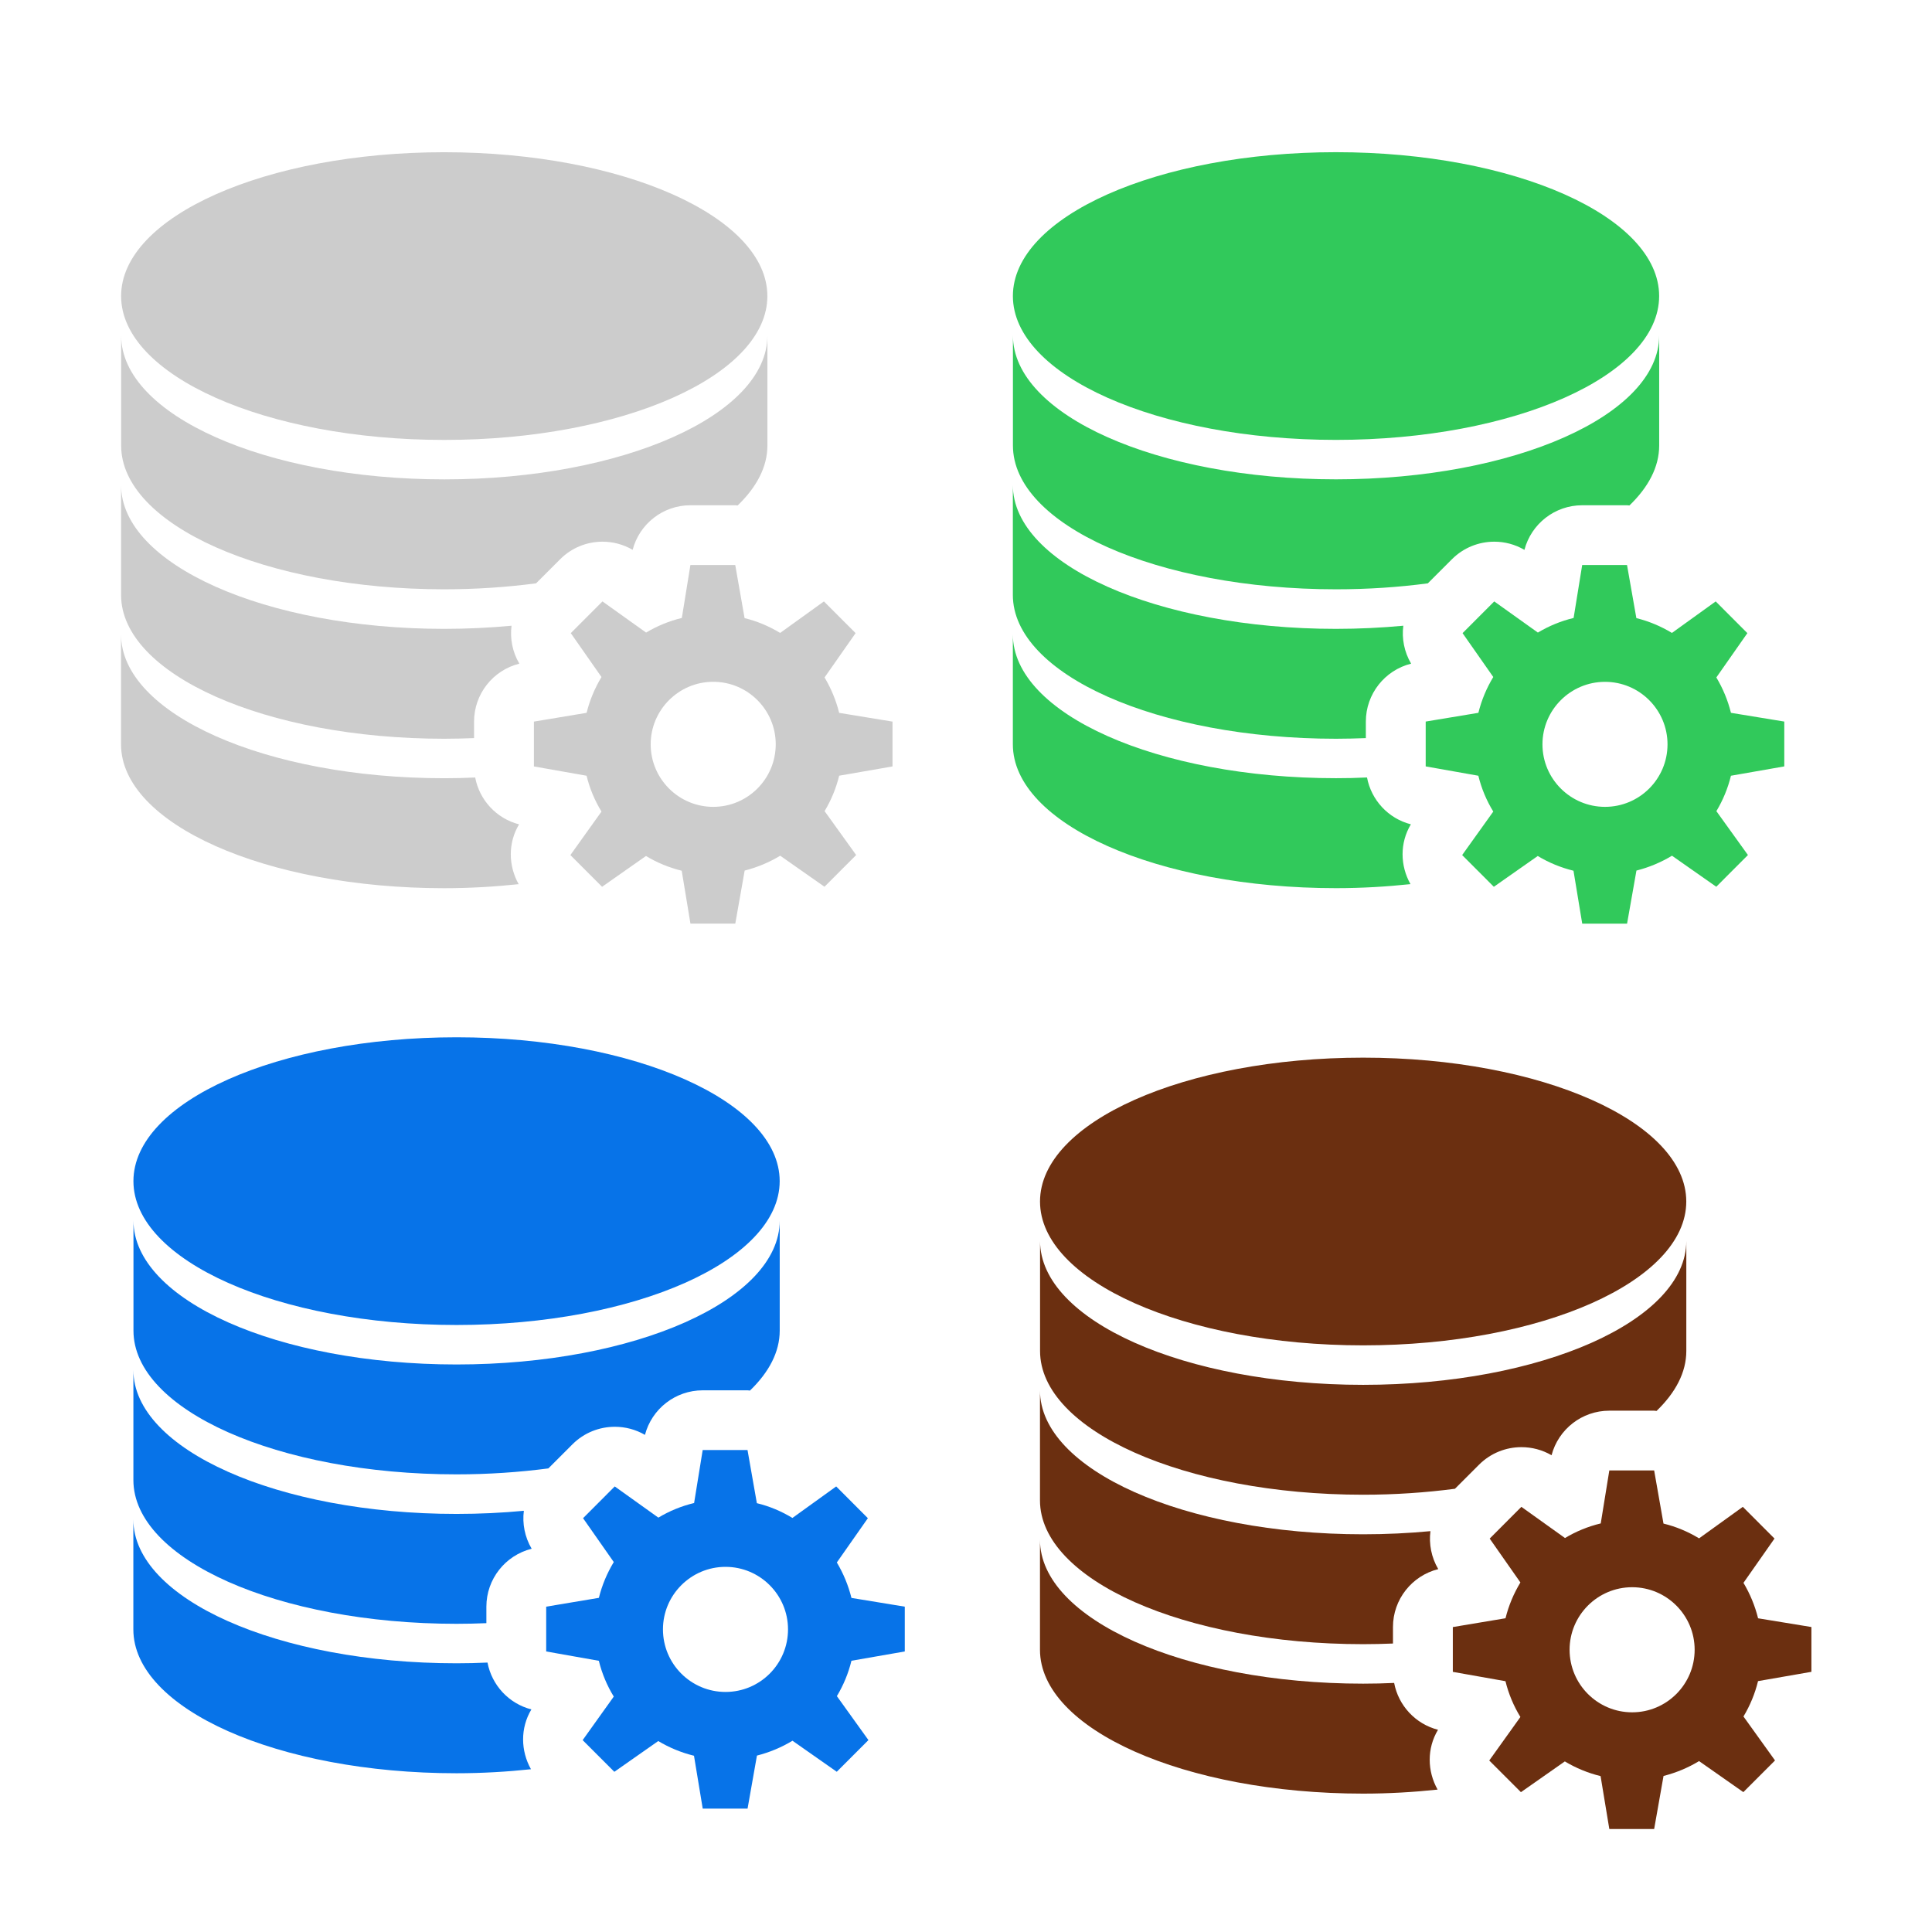
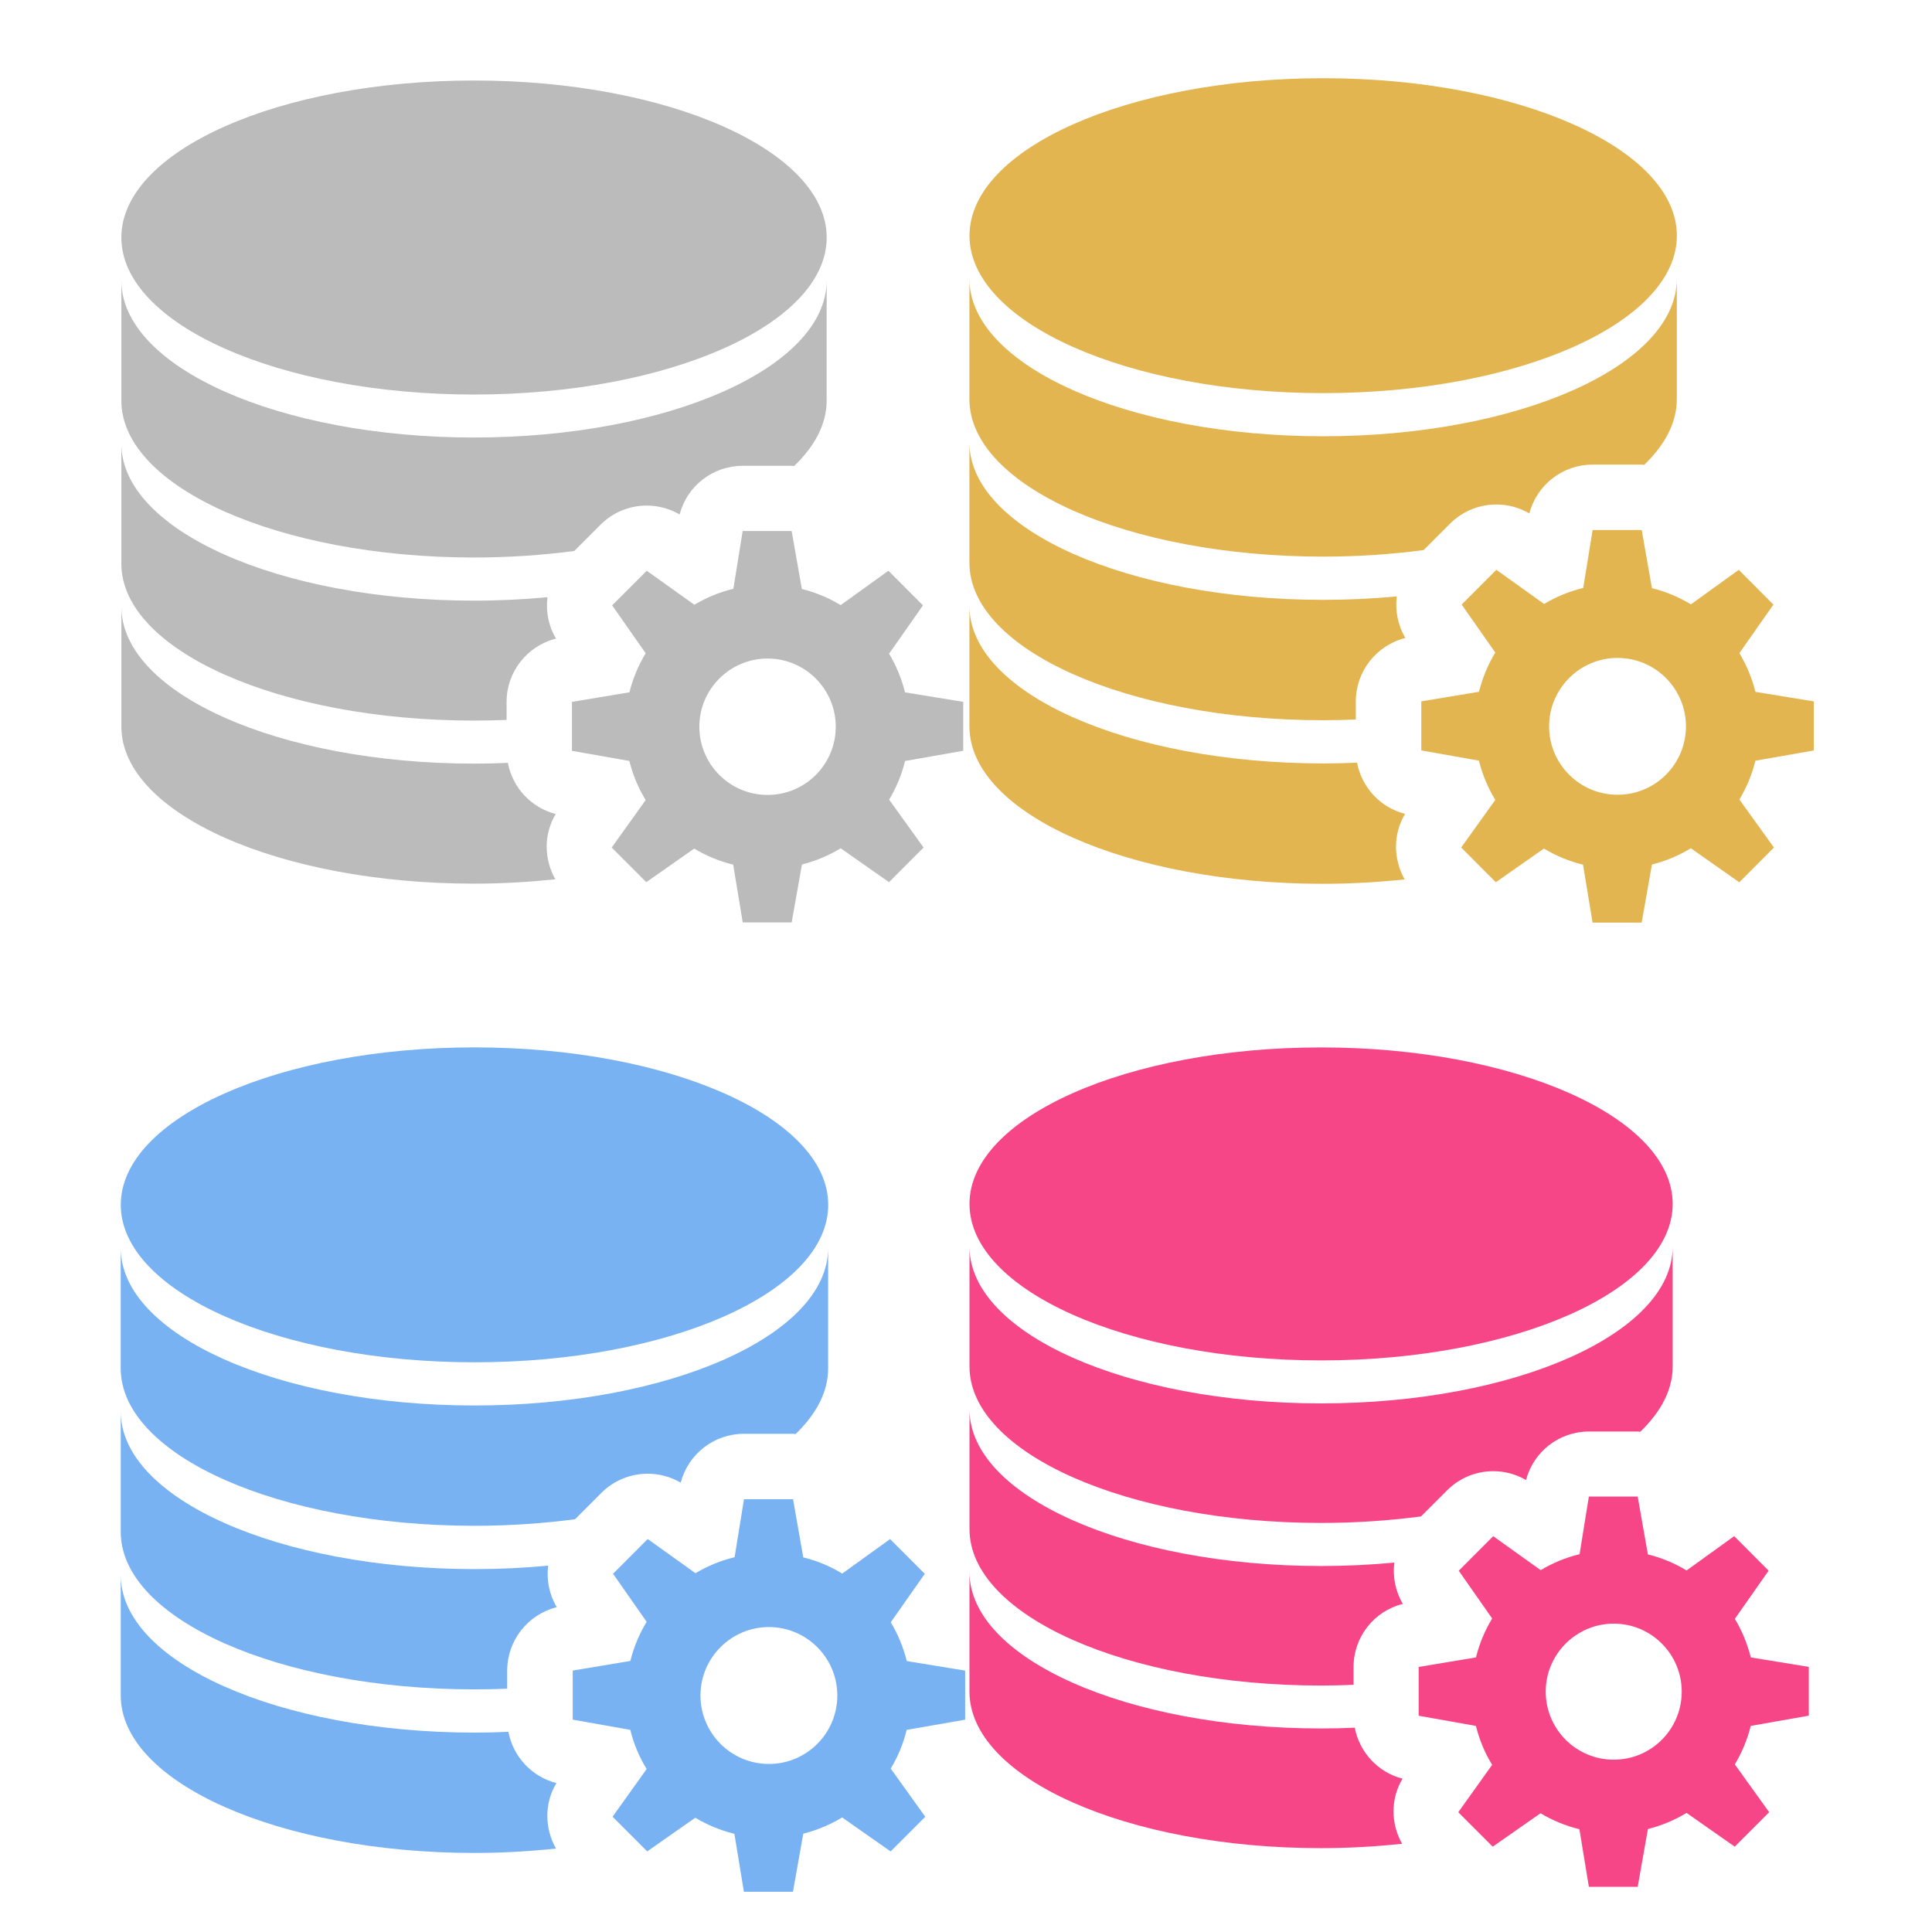
<svg xmlns="http://www.w3.org/2000/svg" version="1.1" id="Layer_1" x="0px" y="0px" width="48px" height="48px" viewBox="0 0 48 48" enable-background="new 0 0 48 48" xml:space="preserve">
  <g>
-     <ellipse fill="#31C95B" cx="33.193" cy="7.355" rx="8.028" ry="3.574" />
-     <path fill="#31C95B" d="M35.053,20.48c-0.563-0.144-0.984-0.603-1.09-1.164c-0.255,0.013-0.511,0.018-0.77,0.018   c-4.436,0-8.029-1.599-8.029-3.574c0,0.824,0,1.375,0,2.732c0,1.975,3.594,3.574,8.029,3.574c0.637,0,1.255-0.037,1.85-0.1   C34.785,21.509,34.774,20.942,35.053,20.48z" />
-     <path fill="#31C95B" d="M33.193,18.354c0.25,0,0.497-0.007,0.741-0.016v-0.41c0-0.687,0.47-1.276,1.125-1.44   c-0.172-0.291-0.235-0.624-0.194-0.942c-0.539,0.05-1.099,0.078-1.672,0.078c-4.436,0-8.029-1.6-8.029-3.574   c0,0.824,0,1.375,0,2.732C25.165,16.755,28.758,18.354,33.193,18.354z" />
-     <path fill="#31C95B" d="M33.193,14.641c0.792,0,1.557-0.052,2.281-0.148l0.6-0.6c0.288-0.288,0.668-0.435,1.051-0.435   c0.259,0,0.516,0.067,0.749,0.203c0.169-0.646,0.756-1.108,1.435-1.108h1.114c0.021,0,0.04,0.005,0.06,0.005   c0.471-0.454,0.739-0.957,0.739-1.49c0-0.726,0-1.481,0-2.733c0,1.975-3.595,3.574-8.029,3.574c-4.436,0-8.027-1.6-8.027-3.574   c0,0.825,0,1.375,0,2.733C25.165,13.042,28.758,14.641,33.193,14.641z" />
+     <ellipse fill="#E3B551" cx="32.874" cy="5.855" rx="8.787" ry="3.912" />
+     <path fill="#E3B551" d="M34.909,20.221c-0.617-0.158-1.078-0.66-1.193-1.274c-0.279,0.014-0.559,0.02-0.842,0.02   c-4.855,0-8.789-1.75-8.789-3.912c0,0.902,0,1.505,0,2.991c0,2.162,3.934,3.912,8.789,3.912c0.696,0,1.373-0.041,2.024-0.109   C34.616,21.347,34.604,20.727,34.909,20.221z" />
+     <path fill="#E3B551" d="M32.874,17.894c0.273,0,0.544-0.008,0.811-0.018v-0.449c0-0.751,0.515-1.397,1.231-1.577   c-0.188-0.318-0.258-0.683-0.213-1.032c-0.59,0.055-1.202,0.085-1.829,0.085c-4.855,0-8.789-1.75-8.789-3.912   c0,0.902,0,1.505,0,2.991C24.086,16.144,28.019,17.894,32.874,17.894z" />
+     <path fill="#E3B551" d="M32.874,13.829c0.866,0,1.703-0.057,2.496-0.163l0.656-0.656c0.315-0.315,0.731-0.476,1.15-0.476   c0.283,0,0.564,0.073,0.82,0.222c0.185-0.708,0.827-1.213,1.57-1.213h1.22c0.022,0,0.043,0.006,0.064,0.006   c0.516-0.497,0.81-1.048,0.81-1.631c0-0.794,0-1.622,0-2.991c0,2.161-3.935,3.912-8.789,3.912s-8.786-1.751-8.786-3.912   c0,0.903,0,1.505,0,2.991C24.086,12.079,28.019,13.829,32.874,13.829z" />
  </g>
  <g>
-     <path fill="#31C95B" d="M44.33,19.041v-1.114l-1.325-0.217c-0.078-0.314-0.201-0.608-0.363-0.879l0.771-1.101l-0.787-0.788   l-1.087,0.783c-0.271-0.164-0.568-0.29-0.884-0.368l-0.232-1.319h-1.114l-0.213,1.315c-0.317,0.076-0.615,0.2-0.888,0.363   l-1.084-0.774l-0.787,0.788l0.763,1.09c-0.165,0.273-0.291,0.571-0.37,0.89l-1.309,0.217v1.114l1.308,0.232   c0.078,0.319,0.204,0.618,0.371,0.89l-0.773,1.081l0.787,0.788l1.091-0.765c0.274,0.165,0.571,0.288,0.888,0.366l0.217,1.315h1.114   l0.233-1.319c0.315-0.08,0.612-0.205,0.883-0.369l1.1,0.771l0.787-0.788l-0.784-1.09c0.162-0.27,0.285-0.565,0.362-0.88   L44.33,19.041z M39.876,20.046c-0.856,0-1.554-0.695-1.554-1.553c0-0.856,0.697-1.553,1.554-1.553c0.857,0,1.553,0.697,1.553,1.553   C41.429,19.351,40.733,20.046,39.876,20.046z" />
+     <path fill="#E3B551" d="M45.063,18.645v-1.219l-1.45-0.237c-0.086-0.344-0.221-0.666-0.398-0.963l0.845-1.205l-0.861-0.863   l-1.189,0.857c-0.298-0.18-0.622-0.317-0.968-0.402l-0.254-1.444h-1.22l-0.233,1.439c-0.348,0.083-0.674,0.219-0.972,0.397   l-1.187-0.848l-0.861,0.863l0.835,1.193c-0.181,0.299-0.318,0.625-0.405,0.974l-1.433,0.238v1.219l1.432,0.254   c0.085,0.349,0.224,0.676,0.406,0.975l-0.847,1.183l0.861,0.863l1.194-0.837c0.3,0.181,0.625,0.315,0.972,0.401l0.237,1.439h1.22   l0.255-1.443c0.346-0.087,0.67-0.224,0.967-0.404l1.203,0.845l0.861-0.863l-0.858-1.193c0.178-0.296,0.313-0.619,0.397-0.964   L45.063,18.645z M40.188,19.746c-0.938,0-1.701-0.761-1.701-1.7c0-0.937,0.764-1.7,1.701-1.7c0.938,0,1.699,0.763,1.699,1.7   C41.888,18.984,41.127,19.746,40.188,19.746z" />
  </g>
  <g>
    <g>
-       <ellipse fill="#CCCCCC" cx="11.037" cy="7.356" rx="8.028" ry="3.574" />
-       <path fill="#CCCCCC" d="M12.896,20.481c-0.563-0.145-0.984-0.604-1.09-1.164c-0.255,0.012-0.511,0.018-0.77,0.018    c-4.436,0-8.029-1.599-8.029-3.574c0,0.824,0,1.375,0,2.732c0,1.975,3.594,3.574,8.029,3.574c0.637,0,1.255-0.037,1.85-0.1    C12.629,21.509,12.618,20.943,12.896,20.481z" />
-       <path fill="#CCCCCC" d="M11.037,18.354c0.25,0,0.497-0.007,0.741-0.016v-0.41c0-0.687,0.47-1.276,1.125-1.44    c-0.172-0.29-0.235-0.624-0.194-0.942c-0.539,0.05-1.099,0.078-1.672,0.078c-4.436,0-8.029-1.6-8.029-3.574    c0,0.824,0,1.375,0,2.732C3.009,16.755,6.602,18.354,11.037,18.354z" />
-       <path fill="#CCCCCC" d="M11.037,14.641c0.792,0,1.557-0.053,2.281-0.148l0.6-0.6c0.288-0.288,0.668-0.435,1.051-0.435    c0.259,0,0.516,0.067,0.749,0.202c0.169-0.646,0.756-1.107,1.435-1.107h1.114c0.021,0,0.04,0.005,0.06,0.005    c0.471-0.454,0.739-0.957,0.739-1.489c0-0.727,0-1.482,0-2.733c0,1.975-3.595,3.574-8.029,3.574c-4.436,0-8.027-1.6-8.027-3.574    c0,0.825,0,1.376,0,2.733C3.009,13.042,6.602,14.641,11.037,14.641z" />
+       <ellipse fill="#BBBBBB" cx="11.777" cy="5.901" rx="8.762" ry="3.901" />
+       <path fill="#BBBBBB" d="M13.807,20.224c-0.615-0.158-1.074-0.659-1.189-1.271c-0.278,0.013-0.557,0.019-0.84,0.019    c-4.84,0-8.762-1.745-8.762-3.9c0,0.899,0,1.5,0,2.982c0,2.155,3.922,3.9,8.762,3.9c0.695,0,1.37-0.041,2.019-0.108    C13.515,21.346,13.503,20.728,13.807,20.224z" />
+       <path fill="#BBBBBB" d="M11.777,17.903c0.273,0,0.542-0.007,0.809-0.017v-0.448c0-0.749,0.513-1.393,1.228-1.572    c-0.188-0.316-0.257-0.681-0.212-1.028c-0.588,0.054-1.199,0.085-1.825,0.085c-4.84,0-8.762-1.746-8.762-3.9    c0,0.899,0,1.5,0,2.982C3.016,16.158,6.937,17.903,11.777,17.903z" />
+       <path fill="#BBBBBB" d="M11.777,13.851c0.865,0,1.699-0.058,2.49-0.162l0.654-0.654c0.314-0.314,0.729-0.474,1.147-0.474    c0.282,0,0.563,0.073,0.817,0.22c0.184-0.706,0.825-1.208,1.565-1.208h1.216c0.022,0,0.044,0.005,0.065,0.005    c0.514-0.496,0.807-1.044,0.807-1.625c0-0.793,0-1.618,0-2.983c0,2.155-3.923,3.9-8.763,3.9c-4.84,0-8.76-1.746-8.76-3.9    c0,0.9,0,1.501,0,2.983C3.016,12.105,6.937,13.851,11.777,13.851z" />
    </g>
    <g>
-       <path fill="#CCCCCC" d="M22.174,19.042v-1.114l-1.325-0.217c-0.078-0.313-0.201-0.608-0.363-0.88l0.771-1.101l-0.787-0.788    l-1.087,0.783c-0.271-0.164-0.568-0.291-0.884-0.368l-0.232-1.319h-1.114l-0.213,1.315c-0.317,0.076-0.615,0.2-0.888,0.363    l-1.084-0.774l-0.787,0.788l0.763,1.091c-0.165,0.273-0.291,0.57-0.37,0.889l-1.309,0.218v1.114l1.308,0.231    c0.078,0.319,0.204,0.618,0.371,0.89l-0.773,1.081l0.787,0.788l1.091-0.765c0.274,0.165,0.571,0.288,0.888,0.366l0.217,1.314    h1.114l0.233-1.318c0.315-0.08,0.612-0.205,0.883-0.369l1.1,0.771l0.787-0.788l-0.784-1.091c0.162-0.27,0.285-0.564,0.362-0.88    L22.174,19.042z M17.72,20.046c-0.856,0-1.554-0.695-1.554-1.554c0-0.855,0.697-1.553,1.554-1.553    c0.857,0,1.553,0.697,1.553,1.553C19.272,19.351,18.577,20.046,17.72,20.046z" />
+       <path fill="#BBBBBB" d="M23.931,18.653v-1.216l-1.446-0.236c-0.085-0.342-0.219-0.664-0.396-0.96l0.842-1.201l-0.859-0.86    l-1.186,0.854c-0.296-0.179-0.62-0.317-0.964-0.401l-0.254-1.44h-1.216l-0.232,1.436c-0.346,0.083-0.671,0.218-0.969,0.396    l-1.183-0.845l-0.859,0.86l0.833,1.19c-0.18,0.298-0.318,0.623-0.404,0.97l-1.428,0.238v1.216l1.427,0.252    c0.085,0.349,0.223,0.674,0.405,0.971l-0.844,1.18l0.859,0.86l1.19-0.834c0.3,0.18,0.624,0.314,0.969,0.399l0.237,1.435h1.216    l0.255-1.439c0.344-0.087,0.668-0.224,0.963-0.403l1.2,0.842l0.859-0.86l-0.856-1.19c0.177-0.294,0.312-0.616,0.396-0.96    L23.931,18.653z M19.07,19.75c-0.935,0-1.695-0.759-1.695-1.695c0-0.934,0.761-1.694,1.695-1.694c0.936,0,1.694,0.761,1.694,1.694    C20.765,18.991,20.006,19.75,19.07,19.75z" />
    </g>
  </g>
  <g>
    <g>
-       <ellipse fill="#0773E8" cx="11.343" cy="29.345" rx="8.028" ry="3.574" />
-       <path fill="#0773E8" d="M13.202,42.47c-0.563-0.145-0.984-0.604-1.09-1.164c-0.255,0.012-0.511,0.018-0.77,0.018    c-4.436,0-8.029-1.598-8.029-3.574c0,0.824,0,1.375,0,2.732c0,1.975,3.594,3.574,8.029,3.574c0.637,0,1.255-0.037,1.85-0.1    C12.935,43.499,12.924,42.933,13.202,42.47z" />
-       <path fill="#0773E8" d="M11.343,40.343c0.25,0,0.497-0.006,0.741-0.016v-0.41c0-0.686,0.47-1.275,1.125-1.439    c-0.172-0.291-0.235-0.625-0.194-0.943c-0.539,0.051-1.099,0.078-1.672,0.078c-4.436,0-8.029-1.6-8.029-3.574    c0,0.824,0,1.375,0,2.732C3.314,38.745,6.907,40.343,11.343,40.343z" />
-       <path fill="#0773E8" d="M11.343,36.63c0.792,0,1.557-0.053,2.281-0.148l0.6-0.6c0.288-0.287,0.668-0.434,1.051-0.434    c0.259,0,0.516,0.066,0.749,0.201c0.169-0.646,0.756-1.107,1.435-1.107h1.114c0.021,0,0.04,0.006,0.06,0.006    c0.471-0.455,0.739-0.957,0.739-1.49c0-0.727,0-1.482,0-2.733c0,1.976-3.595,3.575-8.029,3.575c-4.436,0-8.027-1.6-8.027-3.575    c0,0.825,0,1.376,0,2.733C3.314,35.03,6.907,36.63,11.343,36.63z" />
+       <ellipse fill="#78B2F2" cx="11.789" cy="29.934" rx="8.788" ry="3.912" />
+       <path fill="#78B2F2" d="M13.824,44.3c-0.617-0.158-1.077-0.66-1.193-1.274c-0.279,0.014-0.559,0.02-0.842,0.02    C6.934,43.045,3,41.296,3,39.133c0,0.902,0,1.505,0,2.991c0,2.161,3.934,3.912,8.789,3.912c0.697,0,1.374-0.041,2.024-0.109    C13.531,45.427,13.519,44.807,13.824,44.3z" />
+       <path fill="#78B2F2" d="M11.789,41.972c0.274,0,0.544-0.006,0.812-0.017v-0.449c0-0.751,0.514-1.396,1.231-1.576    c-0.188-0.318-0.258-0.684-0.213-1.032c-0.59,0.056-1.203,0.086-1.83,0.086C6.934,38.983,3,37.232,3,35.071    c0,0.901,0,1.505,0,2.99C3.001,40.223,6.934,41.972,11.789,41.972z" />
+       <path fill="#78B2F2" d="M11.789,37.908c0.867,0,1.704-0.059,2.497-0.163l0.656-0.656c0.315-0.314,0.731-0.475,1.15-0.475    c0.283,0,0.564,0.073,0.82,0.221c0.185-0.708,0.827-1.213,1.57-1.213h1.219c0.022,0,0.044,0.007,0.065,0.007    c0.515-0.498,0.809-1.048,0.809-1.631c0-0.796,0-1.623,0-2.992c0,2.162-3.935,3.913-8.789,3.913c-4.855,0-8.787-1.751-8.787-3.913    c0,0.903,0,1.506,0,2.992C3.001,36.157,6.934,37.908,11.789,37.908z" />
    </g>
    <g>
-       <path fill="#0773E8" d="M22.479,41.03v-1.113L21.154,39.7c-0.078-0.314-0.201-0.609-0.363-0.881l0.771-1.1l-0.787-0.789    l-1.087,0.783c-0.271-0.164-0.568-0.291-0.884-0.367l-0.232-1.32h-1.114l-0.213,1.316c-0.317,0.076-0.615,0.199-0.888,0.363    l-1.084-0.775l-0.787,0.789l0.763,1.09c-0.165,0.273-0.291,0.57-0.37,0.889l-1.309,0.219v1.113l1.308,0.232    c0.078,0.318,0.204,0.617,0.371,0.889l-0.773,1.082l0.787,0.787l1.091-0.764c0.274,0.164,0.571,0.287,0.888,0.365l0.217,1.314    h1.114l0.233-1.318c0.315-0.08,0.612-0.205,0.883-0.369l1.1,0.771l0.787-0.787l-0.784-1.092c0.162-0.27,0.285-0.564,0.362-0.879    L22.479,41.03z M18.025,42.036c-0.856,0-1.554-0.695-1.554-1.555c0-0.855,0.697-1.553,1.554-1.553    c0.857,0,1.553,0.697,1.553,1.553C19.578,41.341,18.883,42.036,18.025,42.036z" />
+       <path fill="#78B2F2" d="M23.979,42.725v-1.219l-1.45-0.237c-0.086-0.345-0.22-0.667-0.398-0.964l0.845-1.204l-0.862-0.863    l-1.189,0.857c-0.297-0.18-0.622-0.319-0.968-0.402l-0.254-1.445h-1.219l-0.233,1.441c-0.347,0.083-0.673,0.218-0.972,0.397    l-1.187-0.849l-0.861,0.863l0.835,1.193c-0.181,0.299-0.319,0.624-0.405,0.973l-1.432,0.239v1.219l1.431,0.254    c0.085,0.349,0.223,0.676,0.406,0.973l-0.847,1.185l0.861,0.861l1.194-0.836c0.3,0.18,0.625,0.314,0.972,0.4L18.482,47h1.219    l0.256-1.443c0.345-0.087,0.67-0.225,0.966-0.403l1.204,0.844l0.861-0.861L22.13,43.94c0.178-0.295,0.312-0.617,0.396-0.962    L23.979,42.725z M19.103,43.825c-0.937,0-1.7-0.761-1.7-1.701c0-0.937,0.763-1.7,1.7-1.7c0.939,0,1.7,0.764,1.7,1.7    C20.803,43.064,20.042,43.825,19.103,43.825z" />
    </g>
  </g>
  <g>
    <g>
-       <ellipse fill="#6B2F10" cx="33.867" cy="29.851" rx="8.028" ry="3.574" />
-       <path fill="#6B2F10" d="M35.727,42.976c-0.563-0.145-0.984-0.604-1.09-1.164c-0.255,0.012-0.511,0.018-0.77,0.018    c-4.436,0-8.029-1.598-8.029-3.574c0,0.824,0,1.375,0,2.732c0,1.975,3.594,3.574,8.029,3.574c0.637,0,1.255-0.037,1.85-0.1    C35.459,44.005,35.448,43.438,35.727,42.976z" />
-       <path fill="#6B2F10" d="M33.867,40.849c0.25,0,0.497-0.006,0.741-0.016v-0.41c0-0.686,0.47-1.275,1.125-1.439    c-0.172-0.291-0.235-0.625-0.194-0.943c-0.539,0.051-1.099,0.078-1.672,0.078c-4.436,0-8.029-1.6-8.029-3.574    c0,0.824,0,1.375,0,2.732C25.839,39.251,29.432,40.849,33.867,40.849z" />
-       <path fill="#6B2F10" d="M33.867,37.136c0.792,0,1.557-0.053,2.281-0.148l0.6-0.6c0.288-0.287,0.668-0.434,1.051-0.434    c0.259,0,0.516,0.066,0.749,0.201c0.169-0.646,0.756-1.107,1.435-1.107h1.114c0.021,0,0.04,0.006,0.06,0.006    c0.471-0.455,0.739-0.957,0.739-1.49c0-0.727,0-1.482,0-2.733c0,1.976-3.595,3.575-8.029,3.575c-4.436,0-8.027-1.6-8.027-3.575    c0,0.825,0,1.376,0,2.733C25.839,35.536,29.432,37.136,33.867,37.136z" />
+       <ellipse fill="#F74687" cx="32.822" cy="29.911" rx="8.735" ry="3.888" />
+       <path fill="#F74687" d="M34.846,44.191c-0.613-0.157-1.071-0.657-1.187-1.267c-0.277,0.013-0.556,0.019-0.837,0.019    c-4.826,0-8.736-1.738-8.736-3.889c0,0.896,0,1.496,0,2.973c0,2.148,3.91,3.89,8.736,3.89c0.692,0,1.365-0.041,2.013-0.108    C34.554,45.311,34.543,44.694,34.846,44.191z" />
+       <path fill="#F74687" d="M32.822,41.877c0.271,0,0.541-0.007,0.807-0.018v-0.446c0-0.745,0.511-1.388,1.224-1.565    c-0.187-0.317-0.256-0.681-0.211-1.026c-0.587,0.055-1.195,0.085-1.819,0.085c-4.826,0-8.736-1.741-8.736-3.89    c0,0.897,0,1.496,0,2.974C24.087,40.139,27.996,41.877,32.822,41.877z" />
+       <path fill="#F74687" d="M32.822,37.837c0.861,0,1.693-0.058,2.482-0.161l0.652-0.652c0.313-0.313,0.727-0.473,1.143-0.473    c0.282,0,0.562,0.072,0.815,0.22c0.184-0.704,0.822-1.205,1.561-1.205h1.213c0.022,0,0.043,0.006,0.064,0.006    c0.513-0.495,0.805-1.041,0.805-1.621c0-0.791,0-1.613,0-2.975c0,2.15-3.911,3.891-8.736,3.891c-4.826,0-8.734-1.74-8.734-3.891    c0,0.898,0,1.498,0,2.975C24.087,36.097,27.996,37.837,32.822,37.837z" />
    </g>
    <g>
-       <path fill="#6B2F10" d="M45.004,41.536v-1.113l-1.325-0.217c-0.078-0.314-0.201-0.609-0.363-0.881l0.771-1.1L43.3,37.437    l-1.087,0.783c-0.271-0.164-0.568-0.291-0.884-0.367l-0.232-1.32h-1.114l-0.213,1.316c-0.317,0.076-0.615,0.199-0.888,0.363    l-1.084-0.775l-0.787,0.789l0.763,1.09c-0.165,0.273-0.291,0.57-0.37,0.889l-1.309,0.219v1.113l1.308,0.232    c0.078,0.318,0.204,0.617,0.371,0.889L37,43.739l0.787,0.787l1.091-0.764c0.274,0.164,0.571,0.287,0.888,0.365l0.217,1.314h1.114    l0.233-1.318c0.315-0.08,0.612-0.205,0.883-0.369l1.1,0.771l0.787-0.787l-0.784-1.092c0.162-0.27,0.285-0.564,0.362-0.879    L45.004,41.536z M40.55,42.542c-0.856,0-1.554-0.695-1.554-1.555c0-0.855,0.697-1.553,1.554-1.553    c0.857,0,1.553,0.697,1.553,1.553C42.103,41.847,41.407,42.542,40.55,42.542z" />
+       <path fill="#F74687" d="M44.939,42.625v-1.212l-1.441-0.235c-0.085-0.342-0.22-0.663-0.396-0.959l0.839-1.196l-0.856-0.858    l-1.183,0.853c-0.295-0.179-0.618-0.316-0.961-0.399l-0.253-1.437h-1.213l-0.231,1.432c-0.345,0.083-0.669,0.217-0.966,0.396    l-1.18-0.844l-0.856,0.858l0.83,1.187c-0.18,0.297-0.316,0.62-0.402,0.967l-1.424,0.237v1.212l1.423,0.253    c0.085,0.346,0.222,0.671,0.403,0.967l-0.842,1.177l0.856,0.856l1.188-0.83c0.298,0.178,0.621,0.312,0.966,0.396l0.235,1.431    h1.213l0.254-1.435c0.343-0.087,0.666-0.223,0.96-0.401l1.197,0.839l0.856-0.856l-0.854-1.188    c0.176-0.293,0.311-0.614,0.395-0.956L44.939,42.625z M40.093,43.719c-0.932,0-1.69-0.756-1.69-1.691    c0-0.931,0.759-1.689,1.69-1.689c0.934,0,1.689,0.759,1.689,1.689C41.782,42.963,41.026,43.719,40.093,43.719z" />
    </g>
  </g>
</svg>
